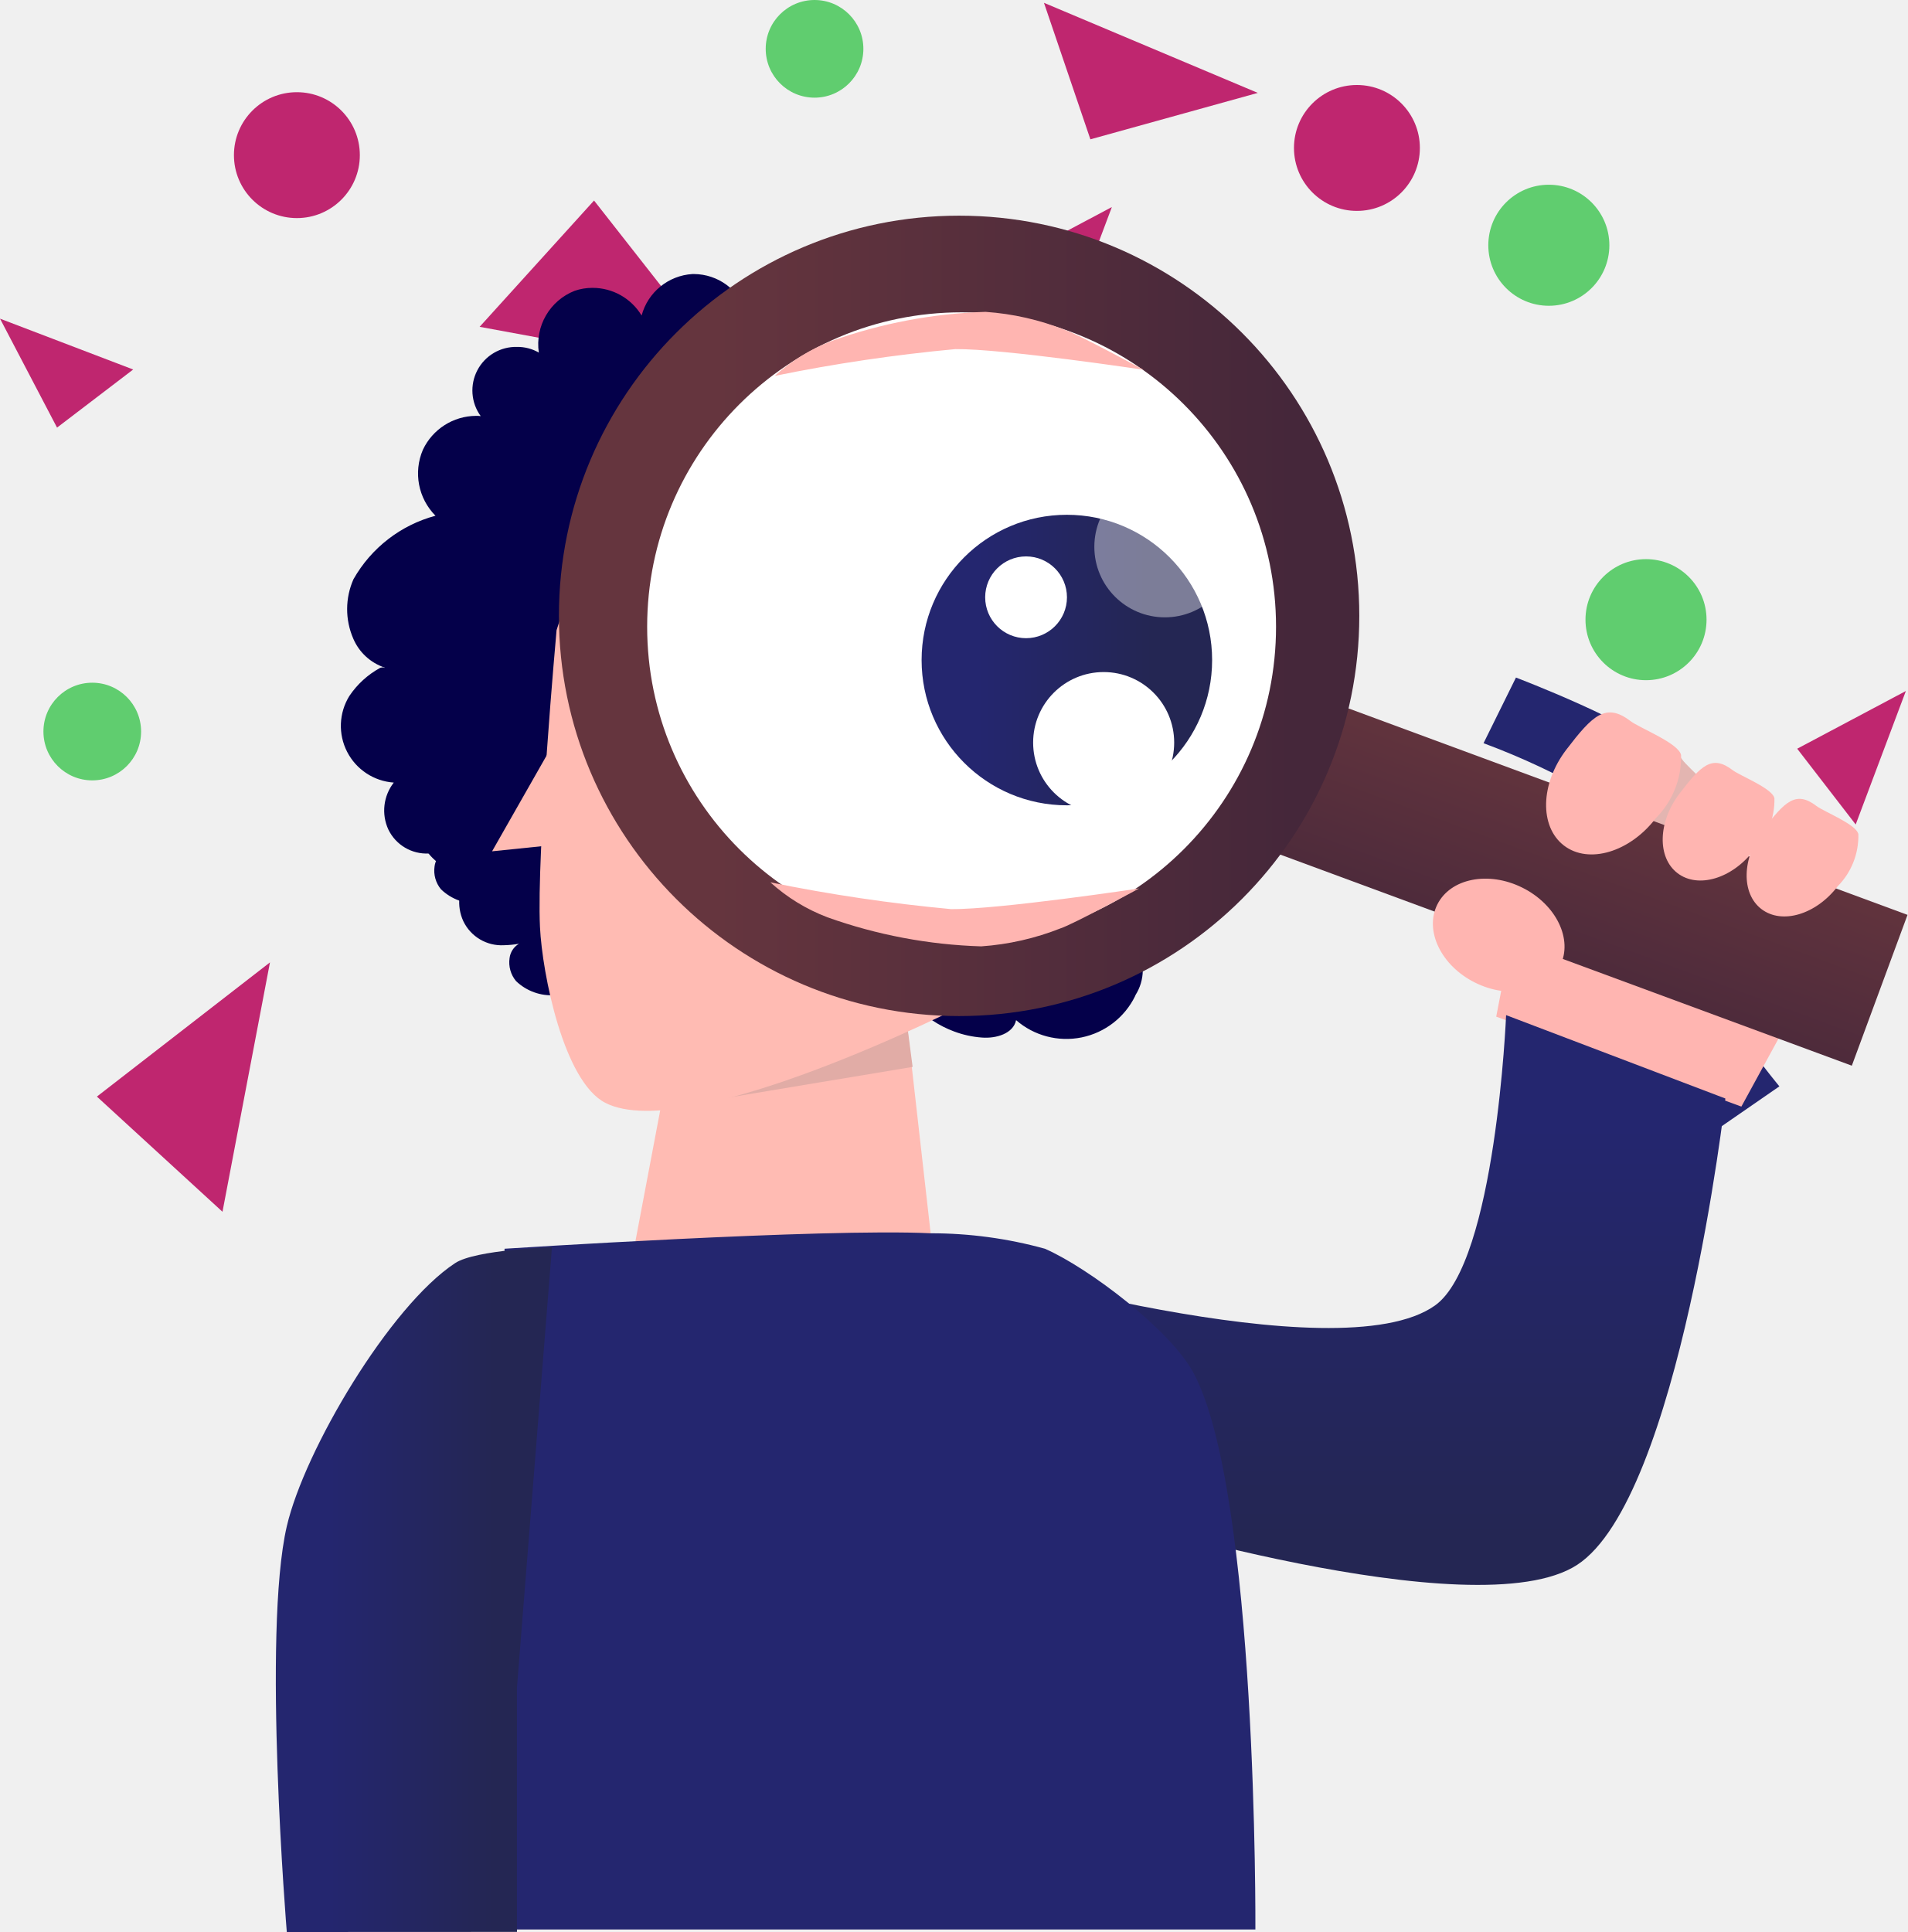
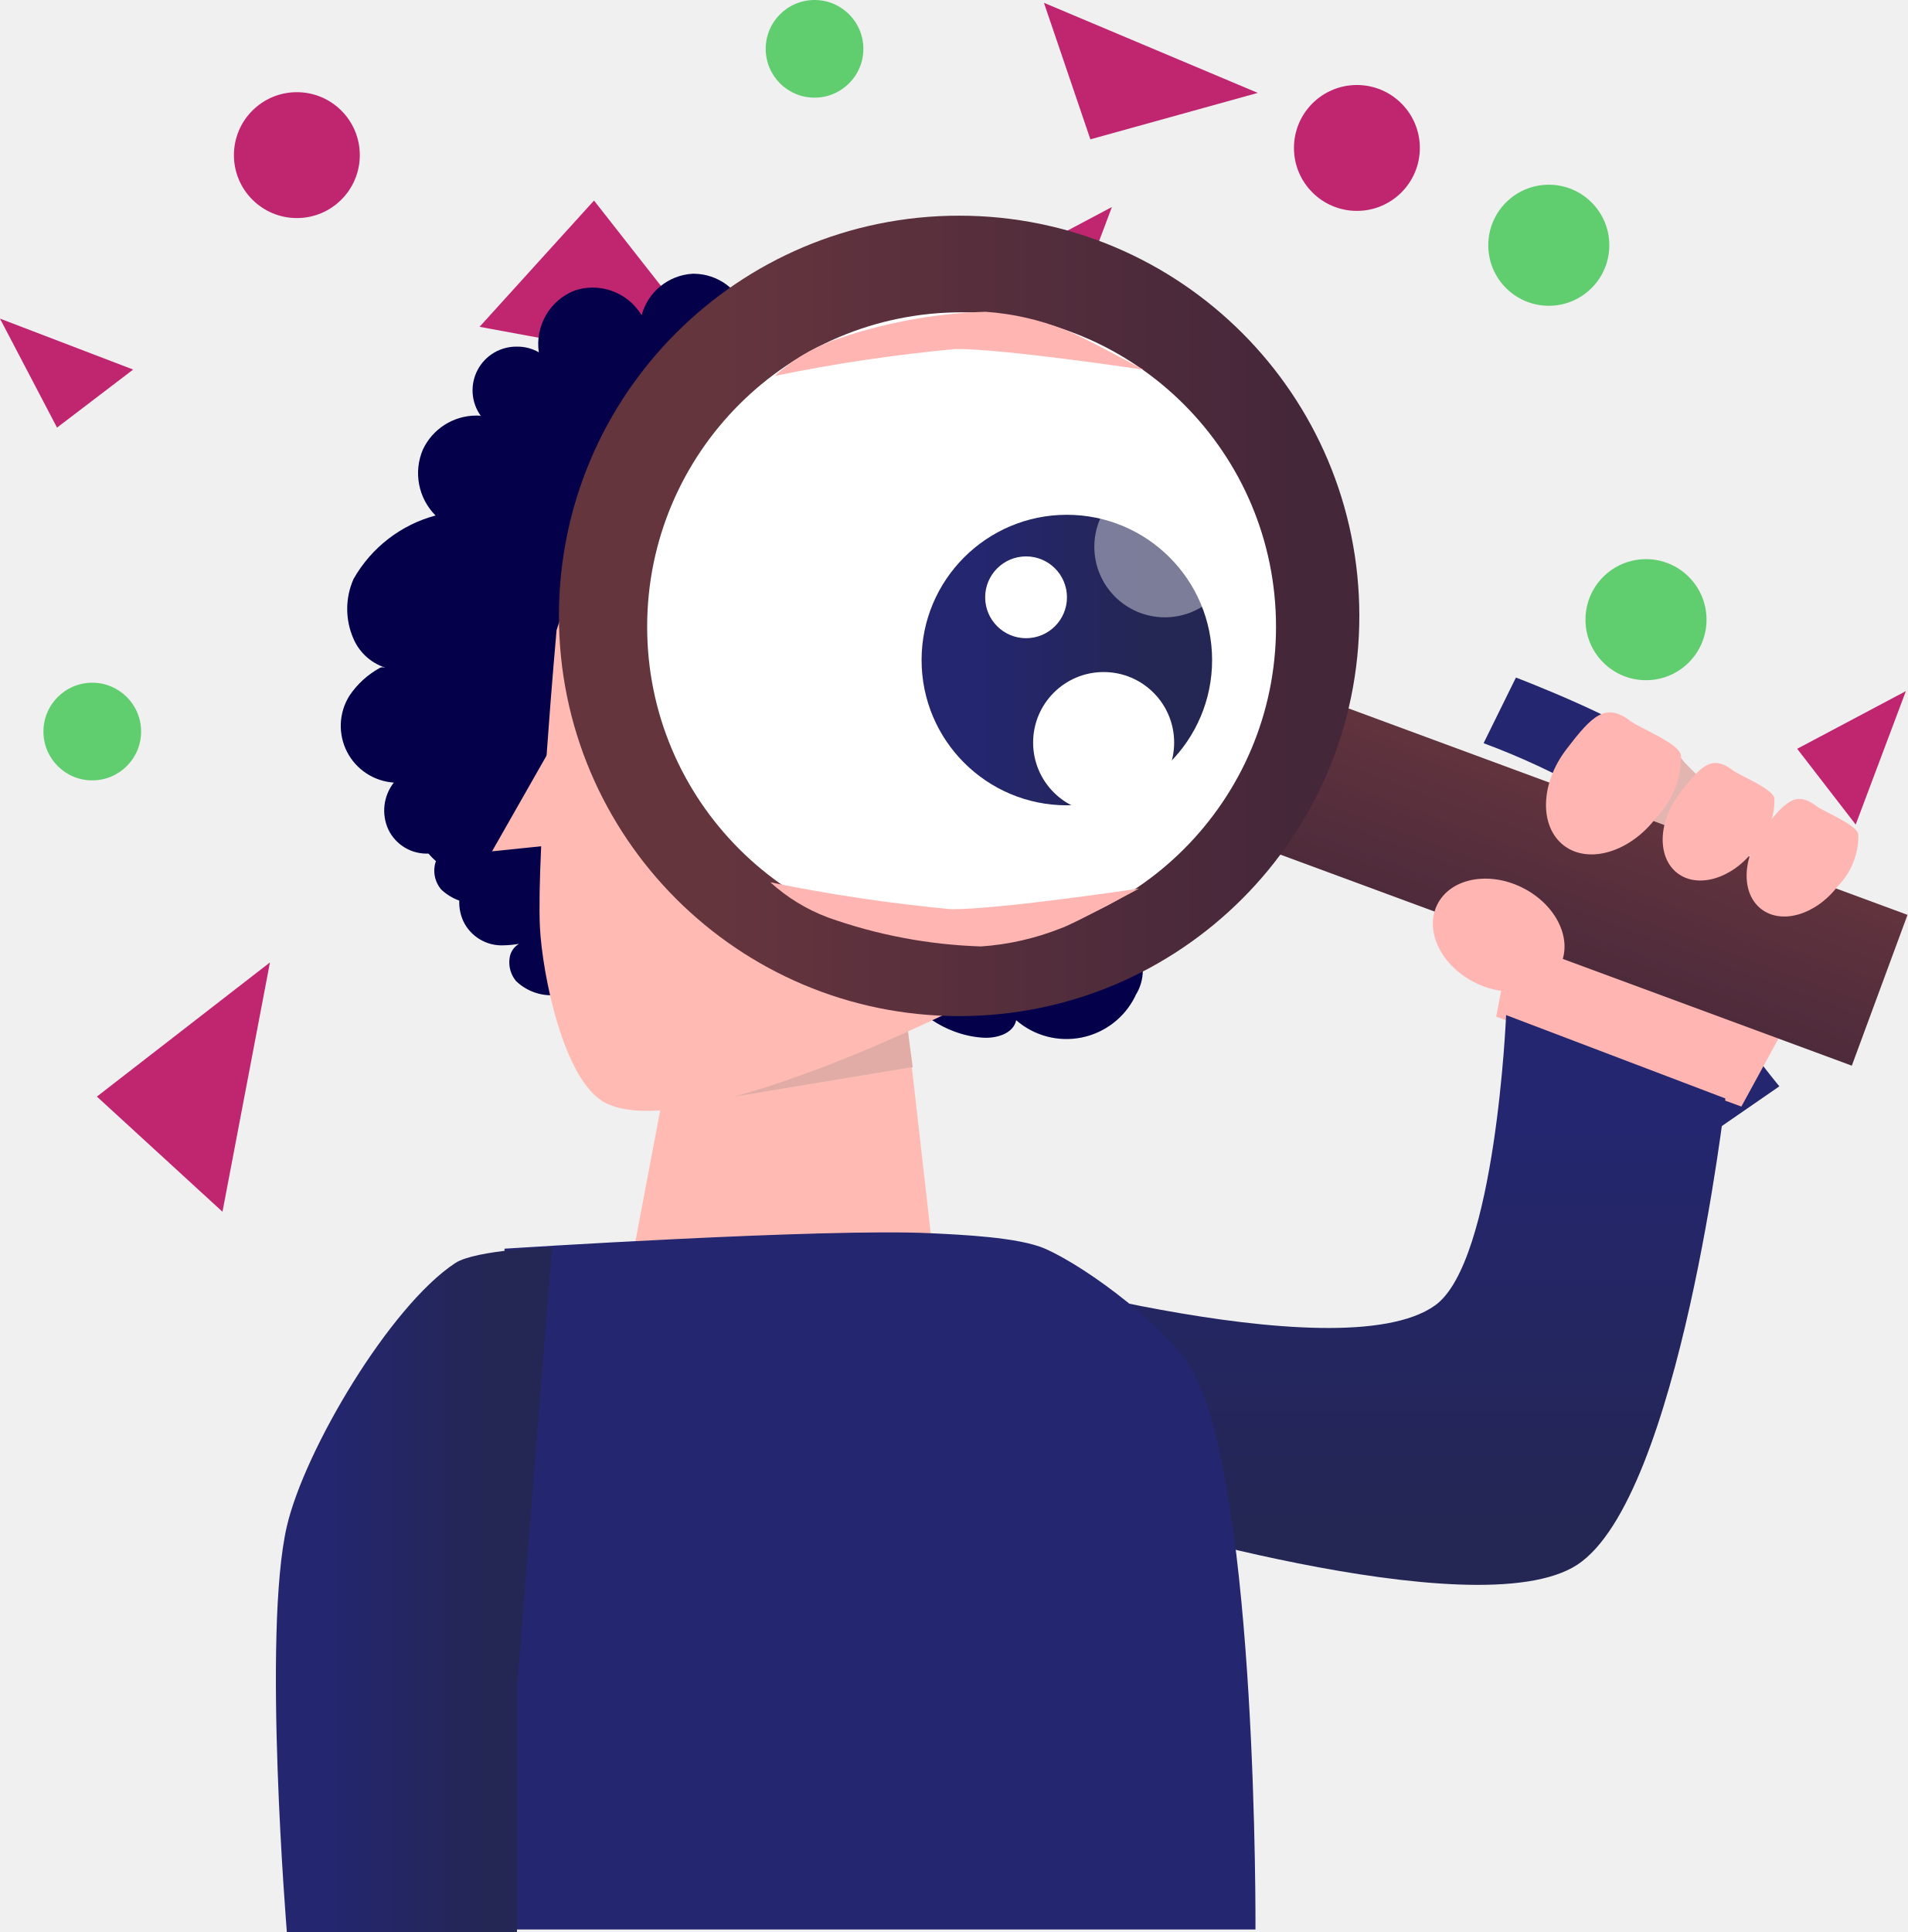
- <svg xmlns="http://www.w3.org/2000/svg" xmlns:xlink="http://www.w3.org/1999/xlink" id="projects-search" data-name="projects-search" viewBox="0 0 78.791 79.8">
+ <svg xmlns="http://www.w3.org/2000/svg" xmlns:xlink="http://www.w3.org/1999/xlink" id="Слой_2" data-name="Слой 2" viewBox="0 0 91.648 92.822">
  <defs>
    <linearGradient id="linear-gradient" x1="0.5" x2="0.5" y2="1" gradientUnits="objectBoundingBox">
      <stop offset="0.196" stop-color="#24266f" />
      <stop offset="0.915" stop-color="#242653" />
    </linearGradient>
    <linearGradient id="linear-gradient-2" x1="0.5" y1="-0.656" x2="0.5" y2="1.656" gradientUnits="objectBoundingBox">
      <stop offset="0.197" stop-color="#65353e" />
      <stop offset="0.915" stop-color="#45273a" />
    </linearGradient>
    <linearGradient id="linear-gradient-3" x1="0" y1="0.5" x2="1" y2="0.5" xlink:href="#linear-gradient-2" />
    <linearGradient id="linear-gradient-4" y1="0.5" x2="1" y2="0.5" gradientUnits="objectBoundingBox">
      <stop offset="0.196" stop-color="#24266f" />
      <stop offset="0.792" stop-color="#242653" />
    </linearGradient>
  </defs>
  <g id="Слой_1" data-name="Слой 1">
-     <path id="Path_55" data-name="Path 55" d="M82.9,49.736l-4.726,5.216,10.308,1.9Z" transform="translate(-58.363 -41.453)" fill="#bf266f" />
-     <path id="Path_56" data-name="Path 56" d="M200.439,107.189s5.035,1.912,6.244,3.179a12.662,12.662,0,0,1,2.357,5.222c.144,1.021-.811,3.077-.588,4.084.283,1.282,2.868,4.4,2.868,4.4L208.533,126a28.936,28.936,0,0,1-2.4-4.79c-.336-1.484.621-4.651.116-6.086a9.5,9.5,0,0,0-2.553-3.062A30.26,30.26,0,0,0,199.1,109.9Z" transform="translate(-137.822 -79.203)" fill="#24266f" />
-     <path id="Path_57" data-name="Path 57" d="M236.872,111.2l2.416,3.13,2.072-5.513Z" transform="translate(-162.638 -80.275)" fill="#bf266f" />
-     <path id="Path_58" data-name="Path 58" d="M192.008,66.67l-8.833-3.721,1.918,5.639Z" transform="translate(-140.054 -62.833)" fill="#bf266f" />
-     <path id="Path_59" data-name="Path 59" d="M141.239,52.9l2.416,3.13,2.072-5.513Z" transform="translate(-99.801 -41.965)" fill="#bf266f" />
-     <ellipse id="Ellipse_18" data-name="Ellipse 18" cx="2.5" cy="2.5" rx="2.5" ry="2.5" transform="translate(65.489 23.095)" fill="#60cd6f" />
-     <circle id="Ellipse_19" data-name="Ellipse 19" cx="2.6" cy="2.6" r="2.6" transform="translate(53.448 3.511)" fill="#bf266f" />
-     <ellipse id="Ellipse_20" data-name="Ellipse 20" cx="2.5" cy="2.5" rx="2.5" ry="2.5" transform="translate(61.475 7.63)" fill="#60cd6f" />
-     <ellipse id="Ellipse_21" data-name="Ellipse 21" cx="2.017" cy="2.017" rx="2.017" ry="2.017" transform="translate(31.628)" fill="#60cd6f" />
-     <path id="Path_60" data-name="Path 60" d="M77.531,91.333a2.107,2.107,0,0,1-1.32-1.109,1.207,1.207,0,0,1,.081-.982.8.8,0,0,1,.569-.42,4.124,4.124,0,0,1-.605-.159,1.754,1.754,0,0,1-1.226-1.509,1.878,1.878,0,0,1,.884-1.74,2.348,2.348,0,0,1-.479-4,3.611,3.611,0,0,1,1.6-.648l.093.013.079.051,0-.01a2.144,2.144,0,0,1-.8-1.579,3.053,3.053,0,0,1,.86-2.293,5.541,5.541,0,0,1,4.088-1.283,2.477,2.477,0,0,1,.458-2.736,2.44,2.44,0,0,1,2.543-.549,1.215,1.215,0,0,1,.178.077,1.8,1.8,0,0,1,2.4-2.159,1.758,1.758,0,0,1,.761.532,2.371,2.371,0,0,1,2.274-1.879,2.229,2.229,0,0,1,.732.14,2.362,2.362,0,0,1,1.508,1.777,2.318,2.318,0,0,1,2.567-.877l.067.025a2.3,2.3,0,0,1,1.468,2.208,1.673,1.673,0,0,1,1.52-.166,1.581,1.581,0,0,1,.666.464,1.663,1.663,0,0,1-.169,2.19,1.959,1.959,0,0,1,1.564-.052,2.219,2.219,0,0,1,1.4,1.692,2.071,2.071,0,0,1,2.013-.321,1.8,1.8,0,0,1,.749.506,2.039,2.039,0,0,1-.143,2.766,1.733,1.733,0,0,1,.687.113,2.346,2.346,0,0,1,1.432,1.923,3.329,3.329,0,0,1-1.38,2.786,2.97,2.97,0,0,1,1.43,2.957,3.009,3.009,0,0,1-2.242,2.38l.025.02a1.177,1.177,0,0,1,.7.772,2.111,2.111,0,0,1-.186,1.705,4.585,4.585,0,0,1-1.7,1.362l.157.047.085.152a3.477,3.477,0,0,1,.242.58l.009.035v.032a1.931,1.931,0,0,1-.3,1.011l-.014.038a3.164,3.164,0,0,1-4.919,1c-.118.555-.816.764-1.409.719a4.12,4.12,0,0,1-1.157-.254,4.35,4.35,0,0,1-1.627-1.071l-.3-.316.332-.28a7.5,7.5,0,0,0,1.577-1.788l.16-.257.288.074a3.086,3.086,0,0,0,2.331-.269,2.237,2.237,0,0,0,1.109-2.289,1.836,1.836,0,0,0-.792-1.153,1.857,1.857,0,0,0-.365-.19l-.507-.188.324-.435a7.417,7.417,0,0,0,1.051-6.511,8.372,8.372,0,0,0-5-5.183l-.038-.014a9.49,9.49,0,0,0-7.225.35,8.682,8.682,0,0,0-4.977,6l-.055.3-.295.032a2.4,2.4,0,0,0-1.487.723,2.055,2.055,0,0,0-.328,2.327,1.75,1.75,0,0,0,.946.8,1.82,1.82,0,0,0,.665.115l.494-.012-.084.491a7.421,7.421,0,0,0,.039,2.746l.061.306-.279.136A4.947,4.947,0,0,1,77.531,91.333Z" transform="translate(-55.967 -54.079)" fill="#04004a" />
-     <path id="Path_61" data-name="Path 61" d="M67.215,84.568a2.107,2.107,0,0,1-1.623-.582,1.207,1.207,0,0,1-.266-.949.8.8,0,0,1,.388-.592,4.122,4.122,0,0,1-.623.061,1.754,1.754,0,0,1-1.674-.99,1.878,1.878,0,0,1,.224-1.939A2.348,2.348,0,0,1,61.806,76a3.611,3.611,0,0,1,1.276-1.163l.092-.02.092.02v-.01a2.144,2.144,0,0,1-1.3-1.2,3.053,3.053,0,0,1,.01-2.449,5.541,5.541,0,0,1,3.388-2.623,2.477,2.477,0,0,1-.52-2.725,2.44,2.44,0,0,1,2.194-1.4,1.214,1.214,0,0,1,.194.01,1.8,1.8,0,0,1,1.5-2.858,1.758,1.758,0,0,1,.9.234,2.371,2.371,0,0,1,1.48-2.551,2.229,2.229,0,0,1,.735-.122,2.362,2.362,0,0,1,2.031,1.143,2.318,2.318,0,0,1,2.1-1.714h.072A2.3,2.3,0,0,1,78.2,60.125a1.673,1.673,0,0,1,1.367-.684,1.581,1.581,0,0,1,.786.2,1.663,1.663,0,0,1,.6,2.112,1.959,1.959,0,0,1,1.449-.592,2.219,2.219,0,0,1,1.9,1.1,2.071,2.071,0,0,1,1.776-1,1.8,1.8,0,0,1,.877.214,2.039,2.039,0,0,1,.827,2.644,1.733,1.733,0,0,1,.684-.133,2.346,2.346,0,0,1,2.01,1.306,3.329,3.329,0,0,1-.326,3.092,2.97,2.97,0,0,1,2.368,2.276,3.009,3.009,0,0,1-1.276,3.011l.031.01a1.177,1.177,0,0,1,.929.48,2.111,2.111,0,0,1,.418,1.664A4.584,4.584,0,0,1,91.494,77.7l.163-.01.133.112a3.475,3.475,0,0,1,.429.459l.02.03.01.031a1.931,1.931,0,0,1,.071,1.051v.041a3.164,3.164,0,0,1-4.266,2.644c.082.561-.5,1-1.072,1.163a4.12,4.12,0,0,1-1.174.163,4.35,4.35,0,0,1-1.9-.439l-.388-.194.214-.378a7.5,7.5,0,0,0,.858-2.225l.061-.3.3-.031a3.086,3.086,0,0,0,2.092-1.061,2.237,2.237,0,0,0,.245-2.531,1.836,1.836,0,0,0-1.143-.806,1.858,1.858,0,0,0-.408-.051H85.2l.153-.521a7.418,7.418,0,0,0-1.276-6.47,8.372,8.372,0,0,0-6.491-3.123h-.041A9.49,9.49,0,0,0,70.889,68.1a8.682,8.682,0,0,0-2.582,7.359l.051.3-.265.133a2.4,2.4,0,0,0-1.143,1.194,2.055,2.055,0,0,0,.5,2.3,1.75,1.75,0,0,0,1.163.419,1.82,1.82,0,0,0,.663-.123l.459-.183.092.49a7.422,7.422,0,0,0,.99,2.562l.163.265-.214.224A4.948,4.948,0,0,1,67.215,84.568Z" transform="translate(-47.376 -47.253)" fill="#04004a" />
-     <path id="Path_62" data-name="Path 62" d="M76.249,95.617a2.107,2.107,0,0,1-1.623-.582,1.207,1.207,0,0,1-.266-.949.8.8,0,0,1,.388-.592,4.124,4.124,0,0,1-.623.061,1.754,1.754,0,0,1-1.674-.99,1.878,1.878,0,0,1,.224-1.939,2.348,2.348,0,0,1-1.837-3.582,3.611,3.611,0,0,1,1.276-1.163l.092-.02.092.02v-.01a2.144,2.144,0,0,1-1.3-1.2,3.053,3.053,0,0,1,.01-2.449A5.541,5.541,0,0,1,74.4,79.594a2.477,2.477,0,0,1-.52-2.725,2.44,2.44,0,0,1,2.194-1.4,1.215,1.215,0,0,1,.194.01,1.8,1.8,0,0,1,1.5-2.858,1.758,1.758,0,0,1,.9.234,2.371,2.371,0,0,1,1.48-2.551,2.229,2.229,0,0,1,.735-.122,2.362,2.362,0,0,1,2.031,1.143,2.318,2.318,0,0,1,2.1-1.714h.072a2.3,2.3,0,0,1,2.143,1.561,1.673,1.673,0,0,1,1.367-.684,1.581,1.581,0,0,1,.786.2,1.663,1.663,0,0,1,.6,2.113,1.959,1.959,0,0,1,1.449-.592,2.219,2.219,0,0,1,1.9,1.1,2.071,2.071,0,0,1,1.776-1,1.8,1.8,0,0,1,.877.214,2.039,2.039,0,0,1,.827,2.644,1.733,1.733,0,0,1,.684-.133,2.346,2.346,0,0,1,2.01,1.306,3.329,3.329,0,0,1-.327,3.092,2.97,2.97,0,0,1,2.368,2.276,3.009,3.009,0,0,1-1.276,3.011l.031.01a1.177,1.177,0,0,1,.929.48,2.111,2.111,0,0,1,.418,1.664,4.584,4.584,0,0,1-1.123,1.868l.163-.01.133.112a3.473,3.473,0,0,1,.429.459l.02.03.01.031a1.931,1.931,0,0,1,.071,1.051v.041a3.164,3.164,0,0,1-4.266,2.644c.082.561-.5,1-1.072,1.163a4.119,4.119,0,0,1-1.174.163,4.35,4.35,0,0,1-1.9-.439l-.388-.194.214-.378A7.5,7.5,0,0,0,93.63,91.2l.061-.3.3-.031a3.086,3.086,0,0,0,2.092-1.061,2.237,2.237,0,0,0,.245-2.531,1.836,1.836,0,0,0-1.143-.806,1.857,1.857,0,0,0-.408-.051h-.541l.153-.521a7.418,7.418,0,0,0-1.276-6.47,8.372,8.372,0,0,0-6.491-3.123h-.041a9.49,9.49,0,0,0-6.654,2.837A8.682,8.682,0,0,0,77.341,86.5l.051.3-.265.133a2.4,2.4,0,0,0-1.143,1.194,2.055,2.055,0,0,0,.5,2.3,1.75,1.75,0,0,0,1.163.419,1.82,1.82,0,0,0,.663-.123l.459-.183.092.49a7.421,7.421,0,0,0,.99,2.562l.163.266-.214.224A4.947,4.947,0,0,1,76.249,95.617Z" transform="translate(-53.312 -54.513)" fill="#04004a" />
-     <path id="Path_63" data-name="Path 63" d="M214.248,119.969c-1.447,1.026-3.224,1.007-3.968-.043s-.175-2.733,1.272-3.759,2.133-1.384,2.878-.334c.275.388,1.638,1.468,1.576,1.964A3.57,3.57,0,0,1,214.248,119.969Z" transform="translate(-144.95 -84.467)" fill="#e3b5b1" />
-     <path id="Path_64" data-name="Path 64" d="M210.742,136.99l3.143-5.754L202.1,125.575l-1.484,7.7Z" transform="translate(-138.814 -91.283)" fill="#ffb5b1" />
-     <path id="Path_65" data-name="Path 65" d="M135.971,158.048s15.632,4.652,19.645,1.786c2.512-1.793,2.934-11.991,2.934-11.991l9.057,3.444s-1.889,16.505-6.123,19.263c-4.194,2.731-19.9-2.169-19.9-2.169Z" transform="translate(-96.34 -105.914)" fill="url(#linear-gradient)" />
-     <path id="Path_66" data-name="Path 66" d="M96.59,158.177l1.75-9.239,9.565-.544,1,8.823Z" transform="translate(-70.464 -106.276)" fill="#ffbbb3" />
-     <path id="Path_67" data-name="Path 67" d="M80.841,174.692s13.206-.854,17.6-.638a17.638,17.638,0,0,1,4.72.638c1.824.8,5.171,3.352,6.123,5.1,2.67,4.91,2.571,23.018,2.571,23.018H80.841Z" transform="translate(-60.001 -123.114)" fill="#24266f" />
-     <path id="Path_68" data-name="Path 68" d="M100.015,150.975l10.071-2.582.255,1.95L99.91,152.081Z" transform="translate(-72.645 -106.276)" fill="#e1aca6" />
-     <rect id="Rectangle_56" data-name="Rectangle 56" width="26.339" height="6.641" transform="translate(54.083 28.663) rotate(20.27)" fill="url(#linear-gradient-2)" />
-     <path id="Path_69" data-name="Path 69" d="M82.587,113.193l-2.914,5.118,3.792-.39Z" transform="translate(-59.348 -83.148)" fill="#ffbbb3" />
-     <path id="Path_70" data-name="Path 70" d="M102.983,95.278l4.506-8.5,2.4-11.338-4.356-5.315-9.012-1.594L89.165,70.3l-3.07,9.53s-.833,9.194-.685,12.26c.093,1.935.979,6.38,2.7,7.263C91.544,101.11,102.983,95.278,102.983,95.278Z" transform="translate(-63.106 -53.8)" fill="#ffbbb3" />
-     <circle id="Ellipse_22" data-name="Ellipse 22" cx="16.53" cy="16.53" r="16.53" transform="translate(23.086 8.908)" fill="url(#linear-gradient-3)" />
-     <circle id="Ellipse_23" data-name="Ellipse 23" cx="12.988" cy="12.988" r="12.988" transform="translate(26.731 12.9)" fill="#fff" />
-     <path id="Path_71" data-name="Path 71" d="M113.191,131.85a7.46,7.46,0,0,0,2.359,1.445,20.777,20.777,0,0,0,6.348,1.2,10.96,10.96,0,0,0,3.287-.747c.5-.159,3.239-1.645,3.239-1.645s-5.819.875-7.774.853A69.221,69.221,0,0,1,113.191,131.85Z" transform="translate(-81.371 -95.406)" fill="#ffb5b1" />
-     <circle id="Ellipse_24" data-name="Ellipse 24" cx="6" cy="6" r="6" transform="translate(38.067 21.263)" fill="url(#linear-gradient-4)" />
-     <ellipse id="Ellipse_25" data-name="Ellipse 25" cx="1.689" cy="1.689" rx="1.689" ry="1.689" transform="translate(40.693 22.982)" fill="#fff" />
-     <circle id="Ellipse_26" data-name="Ellipse 26" cx="2.913" cy="2.913" r="2.913" transform="translate(42.674 27.759)" fill="#fff" />
-     <path id="Path_72" data-name="Path 72" d="M54,204.085s-1.019-12.358,0-16.757c.728-3.143,4.259-9.1,6.953-10.871.846-.557,4-.657,4-.657l-1.445,18.181v10.1Z" transform="translate(-42.154 -124.285)" fill="url(#linear-gradient-4)" />
-     <path id="Path_73" data-name="Path 73" d="M113.717,65.777a7.46,7.46,0,0,1,2.359-1.445,20.777,20.777,0,0,1,6.348-1.2,10.961,10.961,0,0,1,3.287.747c.5.159,3.239,1.645,3.239,1.645s-5.819-.875-7.774-.853A69.224,69.224,0,0,0,113.717,65.777Z" transform="translate(-81.717 -50.251)" fill="#ffb5b1" />
-     <circle id="Ellipse_27" data-name="Ellipse 27" cx="2.913" cy="2.913" r="2.913" transform="translate(45.202 19.673)" fill="#fff" opacity="0.4" />
-     <ellipse id="Ellipse_28" data-name="Ellipse 28" cx="2.191" cy="2.834" rx="2.191" ry="2.834" transform="translate(58.391 39.323) rotate(-63.525)" fill="#ffb5b1" />
-     <path id="Path_74" data-name="Path 74" d="M211.159,115.748c-1.076,1.41-2.778,1.92-3.8,1.139s-.98-2.557.1-3.967,1.625-1.956,2.648-1.175c.378.289,2,.915,2.089,1.407A3.57,3.57,0,0,1,211.159,115.748Z" transform="translate(-142.758 -81.961)" fill="#ffb5b1" />
-     <path id="Path_75" data-name="Path 75" d="M224.432,121.083c-.891,1.168-2.3,1.59-3.148.943s-.811-2.117.08-3.285,1.346-1.619,2.193-.973c.313.239,1.656.758,1.729,1.165A2.956,2.956,0,0,1,224.432,121.083Z" transform="translate(-151.993 -85.96)" fill="#ffb5b1" />
-     <path id="Path_76" data-name="Path 76" d="M234.542,125.408c-.891,1.168-2.3,1.59-3.148.943s-.811-2.117.08-3.285,1.346-1.619,2.193-.973c.313.239,1.656.758,1.729,1.165A2.956,2.956,0,0,1,234.542,125.408Z" transform="translate(-158.636 -88.801)" fill="#ffb5b1" />
-     <path id="Path_78" data-name="Path 78" d="M32.076,147.042l5.188,4.757,1.961-10.3Z" transform="translate(-28.074 -101.748)" fill="#bf266f" />
-     <path id="Path_80" data-name="Path 80" d="M35.58,99.79l3.145-2.4-5.5-2.1Z" transform="translate(-33.224 -82.128)" fill="#bf266f" />
-     <circle id="Ellipse_29" data-name="Ellipse 29" cx="2.6" cy="2.6" r="2.6" transform="translate(9.663 3.808)" fill="#bf266f" />
-     <ellipse id="Ellipse_31" data-name="Ellipse 31" cx="2.017" cy="2.017" rx="2.017" ry="2.017" transform="translate(1.794 28.199)" fill="#60cd6f" />
+     <path id="Path_55" data-name="Path 55" d="M83.67,49.736l-5.5,6.067,11.99,2.21Z" transform="translate(-55.13 -40.101)" fill="#bf266f" />
+     <path id="Path_56" data-name="Path 56" d="M200.657,107.189s5.857,2.224,7.263,3.7a14.728,14.728,0,0,1,2.742,6.074c.168,1.188-.943,3.579-.684,4.75.329,1.491,3.335,5.115,3.335,5.115l-3.242,2.239s-2.444-4.052-2.788-5.572c-.39-1.727.722-5.41.135-7.08a11.045,11.045,0,0,0-2.97-3.562,35.2,35.2,0,0,0-5.345-2.511Z" transform="translate(-127.823 -74.636)" fill="#24266f" />
+     <path id="Path_57" data-name="Path 57" d="M236.872,111.592l2.811,3.641,2.411-6.412Z" transform="translate(-150.525 -75.617)" fill="#bf266f" />
+     <path id="Path_58" data-name="Path 58" d="M193.449,67.277l-10.274-4.328,2.231,6.559Z" transform="translate(-133.018 -62.814)" fill="#bf266f" />
+     <path id="Path_59" data-name="Path 59" d="M141.239,53.287l2.811,3.641,2.411-6.412Z" transform="translate(-93.039 -40.57)" fill="#bf266f" />
+     <ellipse id="Ellipse_18" data-name="Ellipse 18" cx="2.908" cy="2.908" rx="2.908" ry="2.908" transform="translate(76.175 26.864)" fill="#60cd6f" />
+     <circle id="Ellipse_19" data-name="Ellipse 19" cx="3.024" cy="3.024" r="3.024" transform="translate(62.169 4.084)" fill="#bf266f" />
+     <ellipse id="Ellipse_20" data-name="Ellipse 20" cx="2.908" cy="2.908" rx="2.908" ry="2.908" transform="translate(71.505 8.875)" fill="#60cd6f" />
+     <ellipse id="Ellipse_21" data-name="Ellipse 21" cx="2.346" cy="2.346" rx="2.346" ry="2.346" transform="translate(36.789)" fill="#60cd6f" />
+     <path id="Path_60" data-name="Path 60" d="M78.021,94.985a2.451,2.451,0,0,1-1.535-1.29,1.4,1.4,0,0,1,.094-1.143.925.925,0,0,1,.662-.489,4.8,4.8,0,0,1-.7-.185,2.04,2.04,0,0,1-1.426-1.756A2.185,2.185,0,0,1,76.14,88.1a2.731,2.731,0,0,1-.557-4.65,4.2,4.2,0,0,1,1.861-.754l.108.015.092.059,0-.011a2.494,2.494,0,0,1-.927-1.837,3.551,3.551,0,0,1,1-2.668,6.446,6.446,0,0,1,4.755-1.493,2.881,2.881,0,0,1,.533-3.182,2.838,2.838,0,0,1,2.958-.639,1.414,1.414,0,0,1,.207.09,2.1,2.1,0,0,1,2.791-2.511,2.045,2.045,0,0,1,.885.619A2.757,2.757,0,0,1,92.5,68.952a2.593,2.593,0,0,1,.851.163A2.748,2.748,0,0,1,95.1,71.183a2.7,2.7,0,0,1,2.985-1.021l.078.029a2.67,2.67,0,0,1,1.707,2.569,1.945,1.945,0,0,1,1.768-.193,1.839,1.839,0,0,1,.775.54,1.935,1.935,0,0,1-.2,2.548,2.279,2.279,0,0,1,1.82-.06,2.581,2.581,0,0,1,1.625,1.969,2.409,2.409,0,0,1,2.341-.373,2.1,2.1,0,0,1,.871.588,2.372,2.372,0,0,1-.166,3.217,2.016,2.016,0,0,1,.8.131,2.729,2.729,0,0,1,1.665,2.237,3.873,3.873,0,0,1-1.605,3.241,3.455,3.455,0,0,1,1.663,3.439,3.5,3.5,0,0,1-2.608,2.769l.029.024a1.369,1.369,0,0,1,.819.9,2.455,2.455,0,0,1-.216,1.984,5.333,5.333,0,0,1-1.979,1.584l.182.055.1.176a4.044,4.044,0,0,1,.282.674l.01.041v.038a2.246,2.246,0,0,1-.347,1.176l-.016.044a3.68,3.68,0,0,1-5.721,1.16c-.138.645-.949.889-1.639.836a4.792,4.792,0,0,1-1.346-.3,5.06,5.06,0,0,1-1.893-1.246l-.345-.368.386-.326a8.729,8.729,0,0,0,1.834-2.08l.186-.3.336.086A3.589,3.589,0,0,0,102,96.662,2.6,2.6,0,0,0,103.286,94a2.136,2.136,0,0,0-.921-1.341,2.16,2.16,0,0,0-.425-.221l-.59-.219.377-.506a8.628,8.628,0,0,0,1.222-7.573,9.738,9.738,0,0,0-5.818-6.029l-.045-.017a11.039,11.039,0,0,0-8.4.407,10.1,10.1,0,0,0-5.789,6.983l-.064.343-.343.038a2.794,2.794,0,0,0-1.729.84,2.39,2.39,0,0,0-.382,2.707,2.036,2.036,0,0,0,1.1.927,2.117,2.117,0,0,0,.773.134l.575-.015-.1.571a8.633,8.633,0,0,0,.045,3.194l.071.355-.324.158A5.755,5.755,0,0,1,78.021,94.985Z" transform="translate(-52.938 -51.652)" fill="#04004a" />
+     <path id="Path_61" data-name="Path 61" d="M68.155,88.811a2.451,2.451,0,0,1-1.887-.677,1.4,1.4,0,0,1-.309-1.1.925.925,0,0,1,.451-.688,4.794,4.794,0,0,1-.724.071,2.04,2.04,0,0,1-1.947-1.151A2.185,2.185,0,0,1,64,83.007a2.731,2.731,0,0,1-2.137-4.167,4.2,4.2,0,0,1,1.484-1.353l.107-.024.107.024v-.012a2.494,2.494,0,0,1-1.508-1.4,3.551,3.551,0,0,1,.012-2.849,6.446,6.446,0,0,1,3.941-3.051A2.881,2.881,0,0,1,65.4,67a2.838,2.838,0,0,1,2.552-1.626,1.413,1.413,0,0,1,.225.012,2.1,2.1,0,0,1,1.745-3.324,2.045,2.045,0,0,1,1.045.273,2.757,2.757,0,0,1,1.721-2.968,2.592,2.592,0,0,1,.855-.142,2.748,2.748,0,0,1,2.363,1.329,2.7,2.7,0,0,1,2.445-1.994h.083a2.67,2.67,0,0,1,2.493,1.816,1.945,1.945,0,0,1,1.591-.8,1.839,1.839,0,0,1,.914.237,1.935,1.935,0,0,1,.7,2.457,2.279,2.279,0,0,1,1.686-.688,2.581,2.581,0,0,1,2.208,1.282,2.409,2.409,0,0,1,2.066-1.163,2.1,2.1,0,0,1,1.021.249,2.372,2.372,0,0,1,.962,3.075,2.015,2.015,0,0,1,.8-.154,2.729,2.729,0,0,1,2.339,1.52,3.873,3.873,0,0,1-.38,3.6,3.455,3.455,0,0,1,2.754,2.647,3.5,3.5,0,0,1-1.484,3.5l.036.012a1.369,1.369,0,0,1,1.08.558A2.456,2.456,0,0,1,97.7,78.65,5.333,5.333,0,0,1,96.4,80.822l.19-.012.154.131a4.042,4.042,0,0,1,.5.534l.024.035.012.036a2.246,2.246,0,0,1,.083,1.223v.047A3.68,3.68,0,0,1,92.4,85.891c.1.653-.582,1.163-1.246,1.353a4.792,4.792,0,0,1-1.365.19,5.06,5.06,0,0,1-2.208-.511l-.451-.225.249-.44a8.729,8.729,0,0,0,1-2.588l.071-.345.345-.036a3.589,3.589,0,0,0,2.434-1.234,2.6,2.6,0,0,0,.285-2.944,2.136,2.136,0,0,0-1.329-.938,2.161,2.161,0,0,0-.475-.059h-.629l.178-.606a8.628,8.628,0,0,0-1.484-7.526,9.738,9.738,0,0,0-7.55-3.633h-.048a11.038,11.038,0,0,0-7.74,3.3,10.1,10.1,0,0,0-3,8.559l.059.344-.308.154a2.794,2.794,0,0,0-1.33,1.389,2.39,2.39,0,0,0,.582,2.671,2.035,2.035,0,0,0,1.353.487,2.117,2.117,0,0,0,.772-.143l.534-.213.107.569a8.633,8.633,0,0,0,1.151,2.98l.19.309-.249.261A5.755,5.755,0,0,1,68.155,88.811Z" transform="translate(-45.079 -45.408)" fill="#04004a" />
+     <path id="Path_62" data-name="Path 62" d="M77.189,99.86a2.451,2.451,0,0,1-1.887-.677,1.4,1.4,0,0,1-.309-1.1.925.925,0,0,1,.451-.688,4.8,4.8,0,0,1-.724.071,2.04,2.04,0,0,1-1.947-1.151,2.185,2.185,0,0,1,.261-2.255A2.731,2.731,0,0,1,70.9,89.889a4.2,4.2,0,0,1,1.484-1.353l.107-.024.107.024v-.012a2.494,2.494,0,0,1-1.508-1.4,3.551,3.551,0,0,1,.012-2.849,6.446,6.446,0,0,1,3.941-3.051,2.881,2.881,0,0,1-.605-3.169,2.838,2.838,0,0,1,2.552-1.626,1.411,1.411,0,0,1,.225.012,2.1,2.1,0,0,1,1.745-3.324A2.045,2.045,0,0,1,80,73.388a2.757,2.757,0,0,1,1.721-2.968,2.593,2.593,0,0,1,.855-.142,2.748,2.748,0,0,1,2.363,1.329,2.7,2.7,0,0,1,2.445-1.994h.083a2.67,2.67,0,0,1,2.493,1.816,1.945,1.945,0,0,1,1.591-.8,1.839,1.839,0,0,1,.914.237,1.935,1.935,0,0,1,.7,2.457,2.279,2.279,0,0,1,1.686-.688,2.581,2.581,0,0,1,2.208,1.282,2.409,2.409,0,0,1,2.066-1.163,2.1,2.1,0,0,1,1.021.249,2.372,2.372,0,0,1,.962,3.075,2.016,2.016,0,0,1,.8-.154,2.729,2.729,0,0,1,2.339,1.52,3.873,3.873,0,0,1-.38,3.6,3.455,3.455,0,0,1,2.754,2.647,3.5,3.5,0,0,1-1.484,3.5l.036.012a1.369,1.369,0,0,1,1.08.558,2.456,2.456,0,0,1,.486,1.935,5.332,5.332,0,0,1-1.306,2.173l.19-.012.154.131a4.039,4.039,0,0,1,.5.534l.024.035.012.036a2.246,2.246,0,0,1,.083,1.223v.047a3.68,3.68,0,0,1-4.962,3.075c.1.653-.581,1.163-1.246,1.353a4.792,4.792,0,0,1-1.365.19,5.06,5.06,0,0,1-2.208-.511l-.451-.225.249-.44a8.729,8.729,0,0,0,1-2.588l.071-.345.345-.036a3.589,3.589,0,0,0,2.434-1.234,2.6,2.6,0,0,0,.285-2.944,2.136,2.136,0,0,0-1.329-.938,2.16,2.16,0,0,0-.475-.059h-.629l.178-.606A8.628,8.628,0,0,0,96.8,81.033a9.738,9.738,0,0,0-7.55-3.633H89.2a11.038,11.038,0,0,0-7.74,3.3,10.1,10.1,0,0,0-3,8.559l.059.344-.308.154a2.794,2.794,0,0,0-1.33,1.389,2.39,2.39,0,0,0,.582,2.671,2.036,2.036,0,0,0,1.353.487,2.117,2.117,0,0,0,.772-.143l.534-.213.107.569A8.633,8.633,0,0,0,81.38,97.5l.19.309-.249.261A5.755,5.755,0,0,1,77.189,99.86Z" transform="translate(-50.509 -52.049)" fill="#04004a" />
+     <path id="Path_63" data-name="Path 63" d="M214.949,120.747c-1.683,1.194-3.75,1.172-4.616-.05s-.2-3.179,1.48-4.372,2.482-1.61,3.348-.389c.32.451,1.9,1.708,1.833,2.285A4.153,4.153,0,0,1,214.949,120.747Z" transform="translate(-134.343 -79.452)" fill="#e3b5b1" />
+     <path id="Path_64" data-name="Path 64" d="M212.395,138.852l3.656-6.693-13.71-6.585-1.726,8.96Z" transform="translate(-128.73 -85.688)" fill="#ffb5b1" />
+     <path id="Path_65" data-name="Path 65" d="M135.971,159.713s18.183,5.411,22.851,2.077c2.921-2.086,3.413-13.948,3.413-13.948l10.535,4.006s-2.2,19.2-7.122,22.406c-4.878,3.177-23.148-2.522-23.148-2.522Z" transform="translate(-89.873 -99.073)" fill="url(#linear-gradient)" />
+     <path id="Path_66" data-name="Path 66" d="M96.59,159.773l2.036-10.747,11.126-.633,1.166,10.263Z" transform="translate(-66.201 -99.404)" fill="#ffbbb3" />
+     <path id="Path_67" data-name="Path 67" d="M80.841,174.8s15.36-.993,20.477-.742c1.383.068,4.222.184,5.49.742,2.122.934,6.015,3.9,7.122,5.935,3.106,5.712,2.991,26.774,2.991,26.774H80.841Z" transform="translate(-56.601 -114.808)" fill="#24266f" />
+     <path id="Path_68" data-name="Path 68" d="M100.032,151.4l11.715-3,.3,2.268L99.91,152.683Z" transform="translate(-68.196 -99.404)" fill="#e1aca6" />
+     <rect id="Rectangle_56" data-name="Rectangle 56" width="30.637" height="7.724" transform="translate(62.908 33.34) rotate(20.27)" fill="url(#linear-gradient-2)" />
+     <path id="Path_69" data-name="Path 69" d="M83.062,113.193l-3.389,5.953,4.411-.454Z" transform="translate(-56.032 -78.245)" fill="#ffbbb3" />
+     <path id="Path_70" data-name="Path 70" d="M105.854,99.643l5.241-9.891,2.8-13.188-5.067-6.182L98.341,68.527,89.78,70.588,86.21,81.673s-.969,10.694-.8,14.261c.109,2.251,1.139,7.421,3.145,8.449C92.548,106.427,105.854,99.643,105.854,99.643Z" transform="translate(-59.469 -51.396)" fill="#ffbbb3" />
+     <circle id="Ellipse_22" data-name="Ellipse 22" cx="19.228" cy="19.228" r="19.228" transform="translate(26.854 10.362)" fill="url(#linear-gradient-3)" />
+     <circle id="Ellipse_23" data-name="Ellipse 23" cx="15.107" cy="15.107" r="15.107" transform="translate(31.093 15.005)" fill="#fff" />
+     <path id="Path_71" data-name="Path 71" d="M113.191,131.85a8.677,8.677,0,0,0,2.744,1.681,24.168,24.168,0,0,0,7.384,1.4,12.748,12.748,0,0,0,3.823-.869c.582-.184,3.767-1.913,3.767-1.913s-6.768,1.017-9.042.993A80.519,80.519,0,0,1,113.191,131.85Z" transform="translate(-76.179 -89.46)" fill="#ffb5b1" />
+     <circle id="Ellipse_24" data-name="Ellipse 24" cx="6.979" cy="6.979" r="6.979" transform="translate(44.278 24.733)" fill="url(#linear-gradient-4)" />
+     <ellipse id="Ellipse_25" data-name="Ellipse 25" cx="1.965" cy="1.965" rx="1.965" ry="1.965" transform="translate(47.333 26.732)" fill="#fff" />
+     <circle id="Ellipse_26" data-name="Ellipse 26" cx="3.388" cy="3.388" r="3.388" transform="translate(49.637 32.288)" fill="#fff" />
+     <path id="Path_72" data-name="Path 72" d="M54.077,208.7s-1.185-14.374,0-19.491c.847-3.656,4.953-10.581,8.088-12.645.983-.648,4.648-.764,4.648-.764l-1.68,21.148V208.7Z" transform="translate(-40.295 -115.879)" fill="url(#linear-gradient-4)" />
+     <path id="Path_73" data-name="Path 73" d="M113.717,66.21a8.677,8.677,0,0,1,2.744-1.681,24.167,24.167,0,0,1,7.384-1.4,12.749,12.749,0,0,1,3.823.869c.582.184,3.767,1.913,3.767,1.913s-6.768-1.017-9.042-.993A80.52,80.52,0,0,0,113.717,66.21Z" transform="translate(-76.496 -48.15)" fill="#ffb5b1" />
+     <circle id="Ellipse_27" data-name="Ellipse 27" cx="3.388" cy="3.388" r="3.388" transform="translate(52.578 22.883)" fill="#fff" opacity="0.4" />
+     <ellipse id="Ellipse_28" data-name="Ellipse 28" cx="2.549" cy="3.297" rx="2.549" ry="3.297" transform="translate(67.918 45.74) rotate(-63.525)" fill="#ffb5b1" />
+     <path id="Path_74" data-name="Path 74" d="M211.9,116.459c-1.252,1.64-3.232,2.234-4.422,1.325s-1.14-2.974.112-4.615,1.891-2.275,3.081-1.367c.44.336,2.326,1.064,2.429,1.636A4.153,4.153,0,0,1,211.9,116.459Z" transform="translate(-132.339 -77.16)" fill="#ffb5b1" />
+     <path id="Path_75" data-name="Path 75" d="M225.045,121.672c-1.037,1.358-2.676,1.849-3.661,1.1s-.944-2.463.093-3.821,1.565-1.884,2.551-1.132c.364.278,1.926.881,2.011,1.355A3.439,3.439,0,0,1,225.045,121.672Z" transform="translate(-140.787 -80.818)" fill="#ffb5b1" />
+     <path id="Path_76" data-name="Path 76" d="M235.155,126c-1.037,1.358-2.676,1.849-3.661,1.1s-.944-2.463.093-3.821,1.565-1.884,2.551-1.132c.364.278,1.926.881,2.011,1.355A3.439,3.439,0,0,1,235.155,126Z" transform="translate(-146.864 -83.417)" fill="#ffb5b1" />
+     <path id="Path_78" data-name="Path 78" d="M32.076,147.946l6.034,5.533L40.391,141.5Z" transform="translate(-27.421 -95.261)" fill="#bf266f" />
+     <path id="Path_80" data-name="Path 80" d="M35.964,100.525l3.658-2.789-6.4-2.448Z" transform="translate(-33.224 -79.981)" fill="#bf266f" />
+     <circle id="Ellipse_29" data-name="Ellipse 29" cx="3.024" cy="3.024" r="3.024" transform="translate(11.239 4.429)" fill="#bf266f" />
+     <ellipse id="Ellipse_31" data-name="Ellipse 31" cx="2.346" cy="2.346" rx="2.346" ry="2.346" transform="translate(2.087 32.801)" fill="#60cd6f" />
  </g>
</svg>
